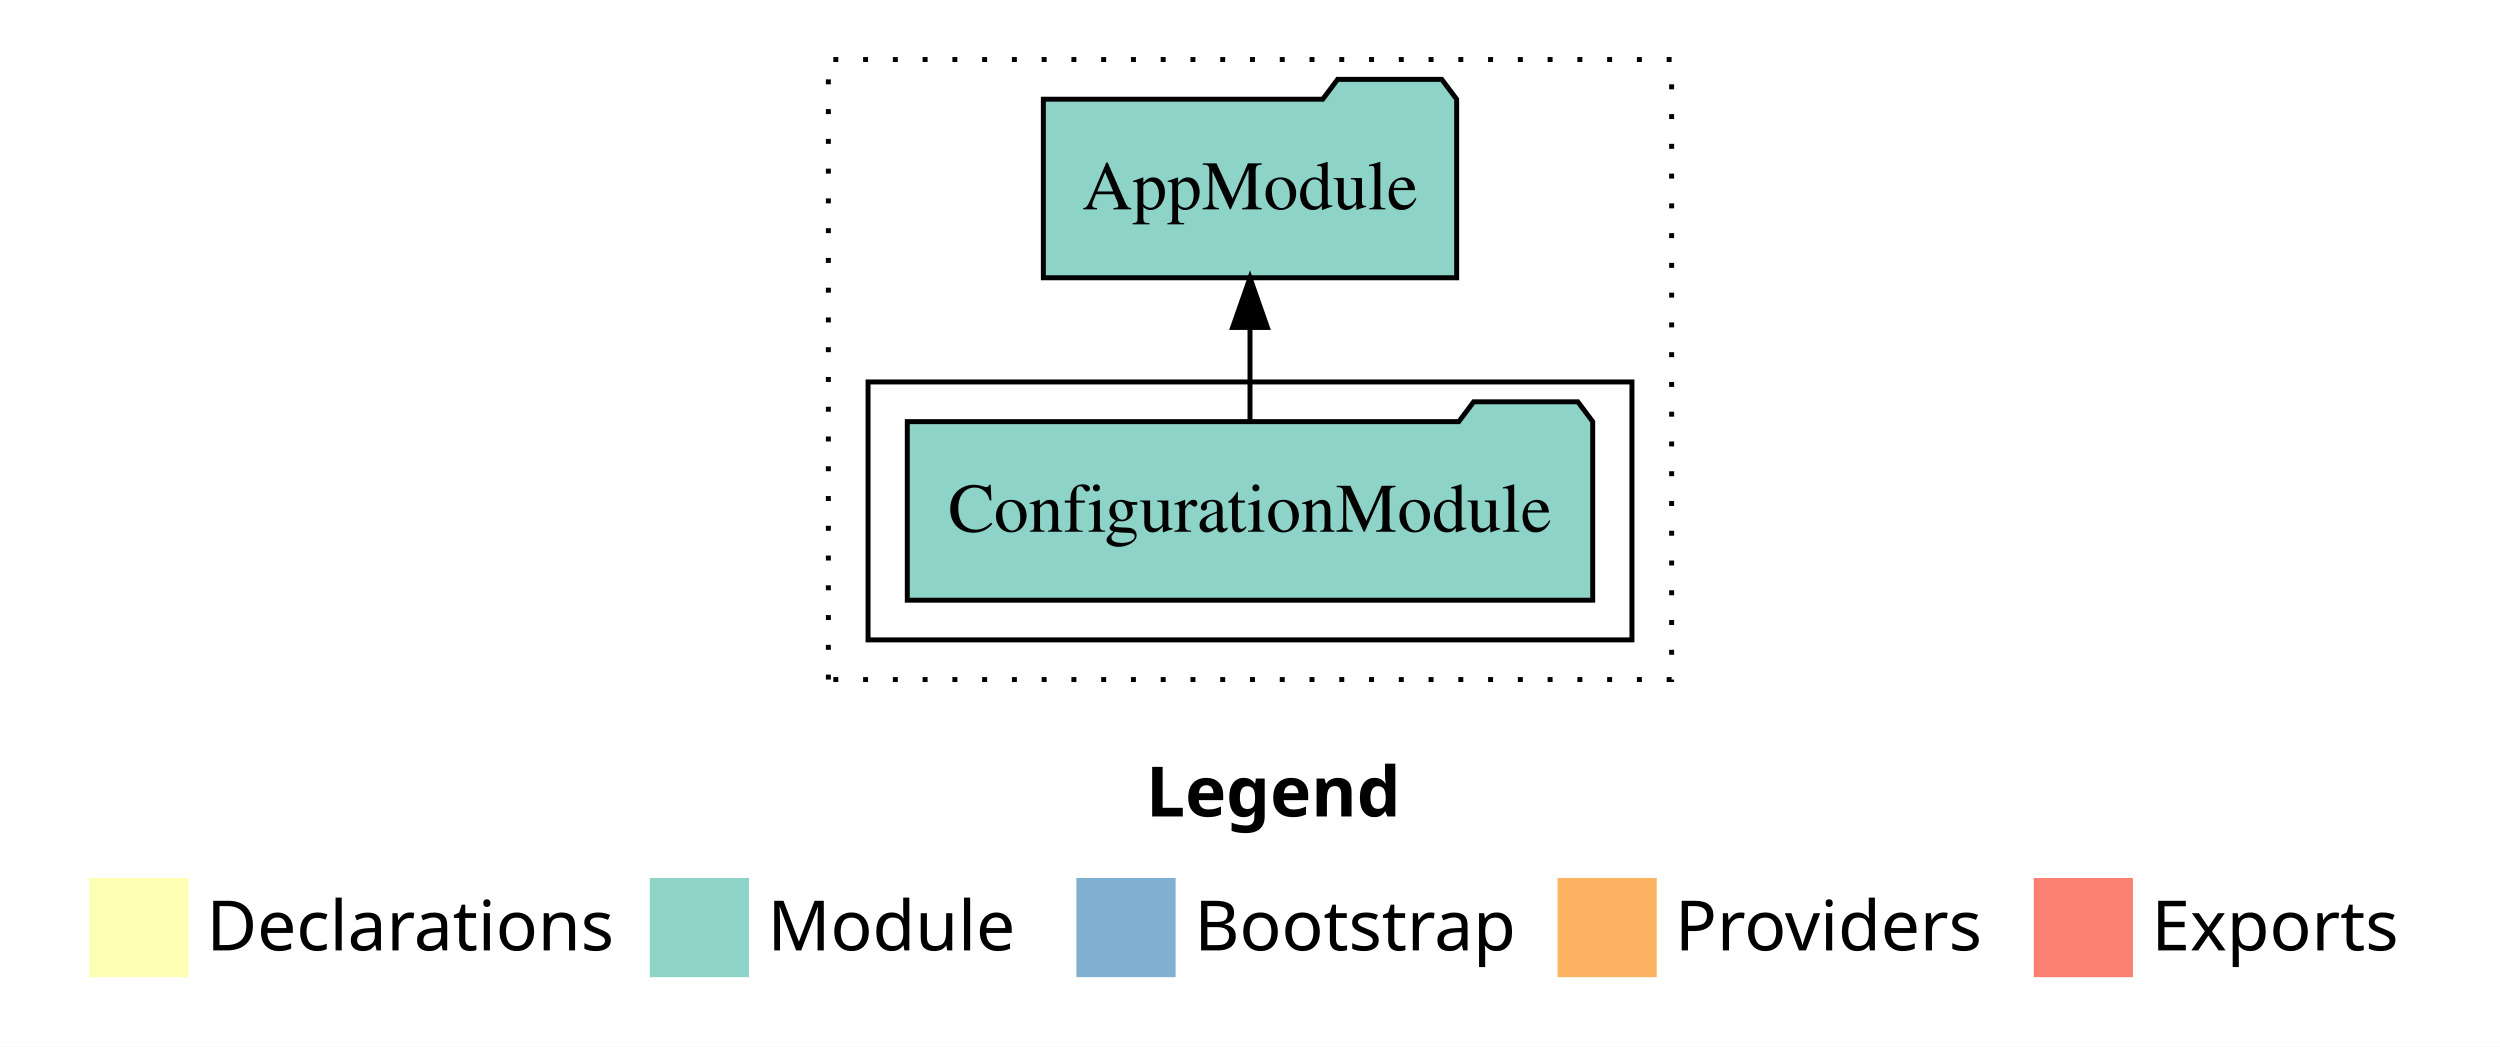
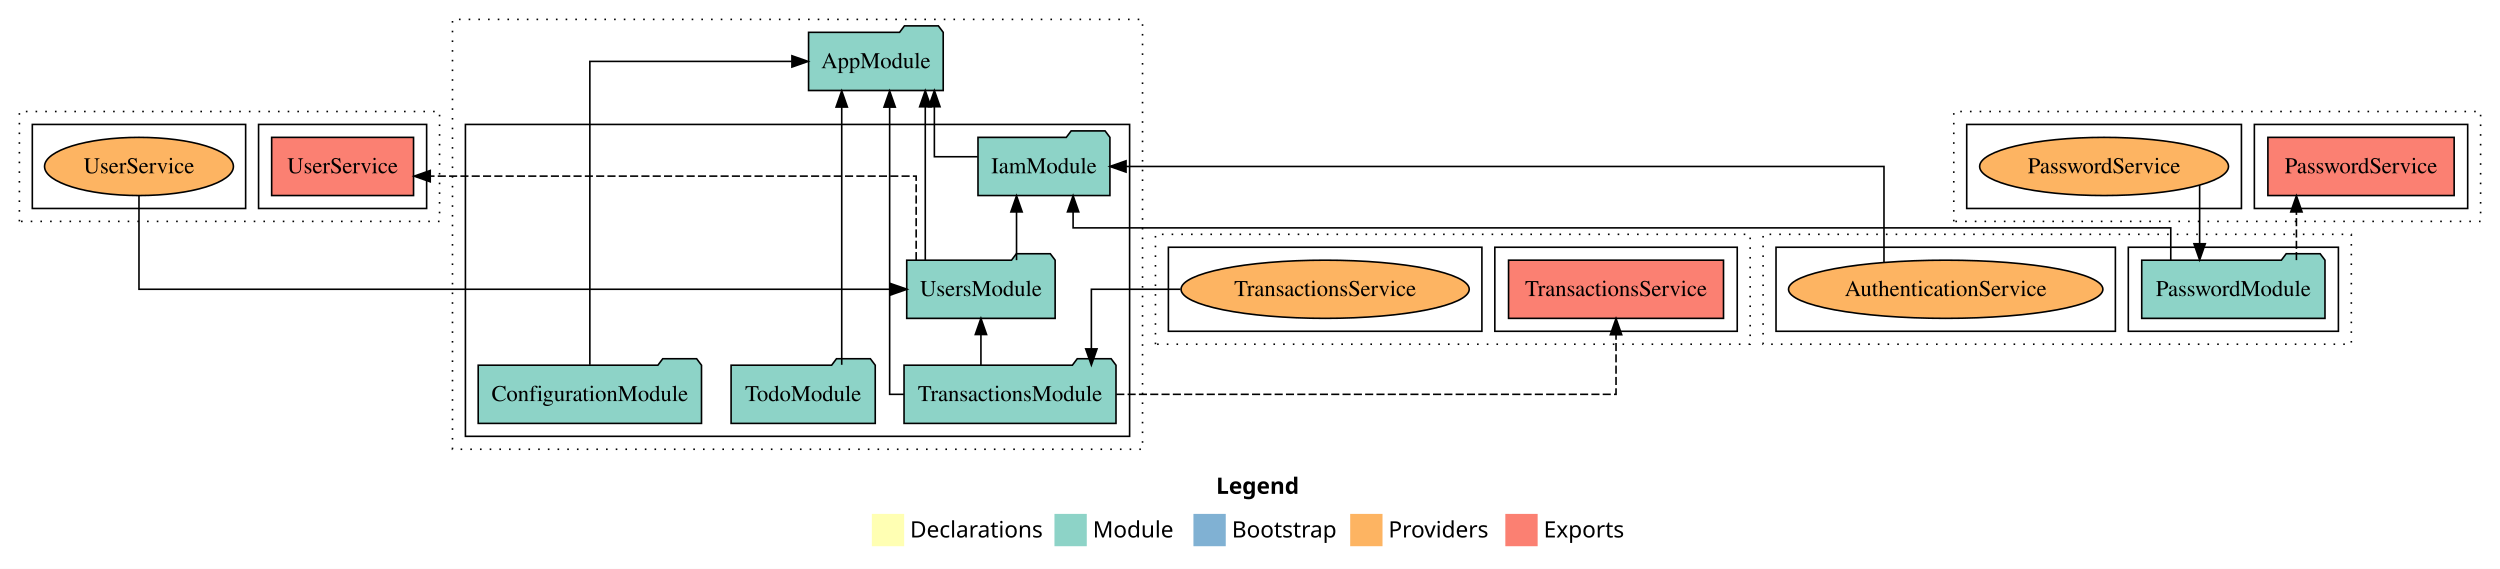
- <svg xmlns="http://www.w3.org/2000/svg" width="504pt" height="211pt" viewBox="0.00 0.00 504.00 211.00">
-   <g id="graph0" class="graph" transform="scale(1 1) rotate(0) translate(4 207)">
-     <polygon fill="white" stroke="transparent" points="-4,4 -4,-207 500,-207 500,4 -4,4" />
-     <text text-anchor="start" x="227.01" y="-42.4" font-family="Times-12" font-weight="bold" font-size="14.00">Legend</text>
-     <polygon fill="#ffffb3" stroke="transparent" points="14,-10 14,-30 34,-30 34,-10 14,-10" />
-     <text text-anchor="start" x="37.63" y="-15.4" font-family="Times-12" font-size="14.00">  Declarations</text>
-     <polygon fill="#8dd3c7" stroke="transparent" points="127,-10 127,-30 147,-30 147,-10 127,-10" />
-     <text text-anchor="start" x="150.73" y="-15.4" font-family="Times-12" font-size="14.00">  Module</text>
-     <polygon fill="#80b1d3" stroke="transparent" points="213,-10 213,-30 233,-30 233,-10 213,-10" />
-     <text text-anchor="start" x="236.78" y="-15.4" font-family="Times-12" font-size="14.00">  Bootstrap</text>
-     <polygon fill="#fdb462" stroke="transparent" points="310,-10 310,-30 330,-30 330,-10 310,-10" />
-     <text text-anchor="start" x="333.67" y="-15.4" font-family="Times-12" font-size="14.00">  Providers</text>
-     <polygon fill="#fb8072" stroke="transparent" points="406,-10 406,-30 426,-30 426,-10 406,-10" />
-     <text text-anchor="start" x="429.73" y="-15.4" font-family="Times-12" font-size="14.00">  Exports</text>
+ <svg xmlns="http://www.w3.org/2000/svg" width="1547pt" height="352pt" viewBox="0.00 0.00 1547.00 352.00">
+   <g id="graph0" class="graph" transform="scale(1 1) rotate(0) translate(4 348)">
+     <polygon fill="white" stroke="transparent" points="-4,4 -4,-348 1543,-348 1543,4 -4,4" />
+     <text text-anchor="start" x="748.51" y="-42.4" font-family="Times-12" font-weight="bold" font-size="14.00">Legend</text>
+     <polygon fill="#ffffb3" stroke="transparent" points="535.5,-10 535.5,-30 555.5,-30 555.5,-10 535.5,-10" />
+     <text text-anchor="start" x="559.13" y="-15.4" font-family="Times-12" font-size="14.00">  Declarations</text>
+     <polygon fill="#8dd3c7" stroke="transparent" points="648.5,-10 648.5,-30 668.5,-30 668.5,-10 648.5,-10" />
+     <text text-anchor="start" x="672.23" y="-15.4" font-family="Times-12" font-size="14.00">  Module</text>
+     <polygon fill="#80b1d3" stroke="transparent" points="734.5,-10 734.5,-30 754.5,-30 754.5,-10 734.5,-10" />
+     <text text-anchor="start" x="758.28" y="-15.4" font-family="Times-12" font-size="14.00">  Bootstrap</text>
+     <polygon fill="#fdb462" stroke="transparent" points="831.5,-10 831.5,-30 851.5,-30 851.5,-10 831.5,-10" />
+     <text text-anchor="start" x="855.17" y="-15.4" font-family="Times-12" font-size="14.00">  Providers</text>
+     <polygon fill="#fb8072" stroke="transparent" points="927.5,-10 927.5,-30 947.5,-30 947.5,-10 927.5,-10" />
+     <text text-anchor="start" x="951.23" y="-15.4" font-family="Times-12" font-size="14.00">  Exports</text>
    <g id="clust1" class="cluster">
-       <polygon fill="none" stroke="black" stroke-dasharray="1,5" points="163,-70 163,-195 333,-195 333,-70 163,-70" />
+       <polygon fill="none" stroke="black" stroke-dasharray="1,5" points="276,-70 276,-336 703,-336 703,-70 276,-70" />
    </g>
    <g id="clust3" class="cluster">
-       <polygon fill="none" stroke="black" points="171,-78 171,-130 325,-130 325,-78 171,-78" />
+       <polygon fill="none" stroke="black" points="284,-78 284,-271 695,-271 695,-78 284,-78" />
+     </g>
+     <g id="clust13" class="cluster">
+       <polygon fill="none" stroke="black" stroke-dasharray="1,5" points="1087,-135 1087,-203 1451,-203 1451,-135 1087,-135" />
+     </g>
+     <g id="clust15" class="cluster">
+       <polygon fill="none" stroke="black" points="1313,-143 1313,-195 1443,-195 1443,-143 1313,-143" />
+     </g>
+     <g id="clust18" class="cluster">
+       <polygon fill="none" stroke="black" points="1095,-143 1095,-195 1305,-195 1305,-143 1095,-143" />
+     </g>
+     <g id="clust19" class="cluster">
+       <polygon fill="none" stroke="black" stroke-dasharray="1,5" points="1205,-211 1205,-279 1531,-279 1531,-211 1205,-211" />
+     </g>
+     <g id="clust22" class="cluster">
+       <polygon fill="none" stroke="black" points="1391,-219 1391,-271 1523,-271 1523,-219 1391,-219" />
+     </g>
+     <g id="clust24" class="cluster">
+       <polygon fill="none" stroke="black" points="1213,-219 1213,-271 1383,-271 1383,-219 1213,-219" />
+     </g>
+     <g id="clust31" class="cluster">
+       <polygon fill="none" stroke="black" stroke-dasharray="1,5" points="711,-135 711,-203 1079,-203 1079,-135 711,-135" />
+     </g>
+     <g id="clust34" class="cluster">
+       <polygon fill="none" stroke="black" points="921,-143 921,-195 1071,-195 1071,-143 921,-143" />
+     </g>
+     <g id="clust36" class="cluster">
+       <polygon fill="none" stroke="black" points="719,-143 719,-195 913,-195 913,-143 719,-143" />
+     </g>
+     <g id="clust37" class="cluster">
+       <polygon fill="none" stroke="black" stroke-dasharray="1,5" points="8,-211 8,-279 268,-279 268,-211 8,-211" />
+     </g>
+     <g id="clust40" class="cluster">
+       <polygon fill="none" stroke="black" points="156,-219 156,-271 260,-271 260,-219 156,-219" />
+     </g>
+     <g id="clust42" class="cluster">
+       <polygon fill="none" stroke="black" points="16,-219 16,-271 148,-271 148,-219 16,-219" />
    </g>
    <g id="node1" class="node">
-       <polygon fill="#8dd3c7" stroke="black" points="317.09,-122 314.09,-126 293.09,-126 290.09,-122 178.91,-122 178.91,-86 317.09,-86 317.09,-122" />
-       <text text-anchor="middle" x="248" y="-99.8" font-family="Times,serif" font-size="14.00">ConfigurationModule</text>
+       <polygon fill="#8dd3c7" stroke="black" points="430.09,-122 427.09,-126 406.09,-126 403.09,-122 291.91,-122 291.91,-86 430.09,-86 430.09,-122" />
+       <text text-anchor="middle" x="361" y="-99.8" font-family="Times,serif" font-size="14.00">ConfigurationModule</text>
+     </g>
+     <g id="node6" class="node">
+       <polygon fill="#8dd3c7" stroke="black" points="579.66,-328 576.66,-332 555.66,-332 552.66,-328 496.34,-328 496.34,-292 579.66,-292 579.66,-328" />
+       <text text-anchor="middle" x="538" y="-305.8" font-family="Times,serif" font-size="14.00">AppModule</text>
+     </g>
+     <g id="edge1" class="edge">
+       <path fill="none" stroke="black" d="M361,-122.28C361,-172.7 361,-310 361,-310 361,-310 486.05,-310 486.05,-310" />
+       <polygon fill="black" stroke="black" points="486.05,-313.5 496.05,-310 486.05,-306.5 486.05,-313.5" />
    </g>
    <g id="node2" class="node">
-       <polygon fill="#8dd3c7" stroke="black" points="289.66,-187 286.66,-191 265.66,-191 262.66,-187 206.34,-187 206.34,-151 289.66,-151 289.66,-187" />
-       <text text-anchor="middle" x="248" y="-164.8" font-family="Times,serif" font-size="14.00">AppModule</text>
+       <polygon fill="#8dd3c7" stroke="black" points="682.82,-263 679.82,-267 658.82,-267 655.82,-263 601.18,-263 601.18,-227 682.82,-227 682.82,-263" />
+       <text text-anchor="middle" x="642" y="-240.8" font-family="Times,serif" font-size="14.00">IamModule</text>
    </g>
-     <g id="edge1" class="edge">
-       <path fill="none" stroke="black" d="M248,-122.11C248,-122.11 248,-140.99 248,-140.99" />
-       <polygon fill="black" stroke="black" points="244.5,-140.99 248,-150.99 251.5,-140.99 244.5,-140.99" />
+     <g id="edge2" class="edge">
+       <path fill="none" stroke="black" d="M600.99,-251C586.71,-251 574.19,-251 574.19,-251 574.19,-251 574.19,-281.98 574.19,-281.98" />
+       <polygon fill="black" stroke="black" points="570.69,-281.98 574.19,-291.98 577.69,-281.98 570.69,-281.98" />
+     </g>
+     <g id="node3" class="node">
+       <polygon fill="#8dd3c7" stroke="black" points="537.6,-122 534.6,-126 513.6,-126 510.6,-122 448.4,-122 448.4,-86 537.6,-86 537.6,-122" />
+       <text text-anchor="middle" x="493" y="-99.8" font-family="Times,serif" font-size="14.00">TodoModule</text>
+     </g>
+     <g id="edge3" class="edge">
+       <path fill="none" stroke="black" d="M516.86,-122.28C516.86,-122.28 516.86,-281.76 516.86,-281.76" />
+       <polygon fill="black" stroke="black" points="513.36,-281.76 516.86,-291.76 520.36,-281.76 513.36,-281.76" />
+     </g>
+     <g id="node4" class="node">
+       <polygon fill="#8dd3c7" stroke="black" points="686.58,-122 683.58,-126 662.58,-126 659.58,-122 555.42,-122 555.42,-86 686.58,-86 686.58,-122" />
+       <text text-anchor="middle" x="621" y="-99.8" font-family="Times,serif" font-size="14.00">TransactionsModule</text>
+     </g>
+     <g id="node5" class="node">
+       <polygon fill="#8dd3c7" stroke="black" points="648.92,-187 645.92,-191 624.92,-191 621.92,-187 557.08,-187 557.08,-151 648.92,-151 648.92,-187" />
+       <text text-anchor="middle" x="603" y="-164.8" font-family="Times,serif" font-size="14.00">UsersModule</text>
+     </g>
+     <g id="edge13" class="edge">
+       <path fill="none" stroke="black" d="M603,-122.11C603,-122.11 603,-140.99 603,-140.99" />
+       <polygon fill="black" stroke="black" points="599.5,-140.99 603,-150.99 606.5,-140.99 599.5,-140.99" />
+     </g>
+     <g id="edge4" class="edge">
+       <path fill="none" stroke="black" d="M555.34,-104C549.94,-104 546.51,-104 546.51,-104 546.51,-104 546.51,-281.72 546.51,-281.72" />
+       <polygon fill="black" stroke="black" points="543.01,-281.72 546.51,-291.72 550.01,-281.72 543.01,-281.72" />
+     </g>
+     <g id="node11" class="node">
+       <polygon fill="#fb8072" stroke="black" points="1062.51,-187 929.49,-187 929.49,-151 1062.51,-151 1062.51,-187" />
+       <text text-anchor="middle" x="996" y="-164.8" font-family="Times,serif" font-size="14.00">TransactionsService </text>
+     </g>
+     <g id="edge11" class="edge">
+       <path fill="none" stroke="black" stroke-dasharray="5,2" d="M686.75,-104C794.3,-104 996,-104 996,-104 996,-104 996,-140.89 996,-140.89" />
+       <polygon fill="black" stroke="black" points="992.5,-140.89 996,-150.89 999.5,-140.89 992.5,-140.89" />
+     </g>
+     <g id="edge7" class="edge">
+       <path fill="none" stroke="black" d="M625.03,-187.01C625.03,-187.01 625.03,-216.85 625.03,-216.85" />
+       <polygon fill="black" stroke="black" points="621.53,-216.85 625.03,-226.85 628.53,-216.85 621.53,-216.85" />
+     </g>
+     <g id="edge5" class="edge">
+       <path fill="none" stroke="black" d="M568.56,-187.14C568.56,-187.14 568.56,-281.93 568.56,-281.93" />
+       <polygon fill="black" stroke="black" points="565.06,-281.92 568.56,-291.93 572.06,-281.93 565.06,-281.92" />
+     </g>
+     <g id="node13" class="node">
+       <polygon fill="#fb8072" stroke="black" points="251.9,-263 164.1,-263 164.1,-227 251.9,-227 251.9,-263" />
+       <text text-anchor="middle" x="208" y="-240.8" font-family="Times,serif" font-size="14.00">UserService </text>
+     </g>
+     <g id="edge14" class="edge">
+       <path fill="none" stroke="black" stroke-dasharray="5,2" d="M562.92,-187.03C562.92,-207.77 562.92,-239 562.92,-239 562.92,-239 262.23,-239 262.23,-239" />
+       <polygon fill="black" stroke="black" points="262.23,-235.5 252.23,-239 262.23,-242.5 262.23,-235.5" />
+     </g>
+     <g id="node7" class="node">
+       <polygon fill="#8dd3c7" stroke="black" points="1434.7,-187 1431.7,-191 1410.7,-191 1407.7,-187 1321.3,-187 1321.3,-151 1434.7,-151 1434.7,-187" />
+       <text text-anchor="middle" x="1378" y="-164.8" font-family="Times,serif" font-size="14.00">PasswordModule</text>
+     </g>
+     <g id="edge6" class="edge">
+       <path fill="none" stroke="black" d="M1339.27,-187.11C1339.27,-196.9 1339.27,-207 1339.27,-207 1339.27,-207 660.03,-207 660.03,-207 660.03,-207 660.03,-216.89 660.03,-216.89" />
+       <polygon fill="black" stroke="black" points="656.53,-216.89 660.03,-226.89 663.53,-216.89 656.53,-216.89" />
+     </g>
+     <g id="node9" class="node">
+       <polygon fill="#fb8072" stroke="black" points="1514.63,-263 1399.37,-263 1399.37,-227 1514.63,-227 1514.63,-263" />
+       <text text-anchor="middle" x="1457" y="-240.8" font-family="Times,serif" font-size="14.00">PasswordService </text>
+     </g>
+     <g id="edge9" class="edge">
+       <path fill="none" stroke="black" stroke-dasharray="5,2" d="M1417.02,-187.01C1417.02,-187.01 1417.02,-216.85 1417.02,-216.85" />
+       <polygon fill="black" stroke="black" points="1413.52,-216.85 1417.02,-226.85 1420.52,-216.85 1413.52,-216.85" />
+     </g>
+     <g id="node8" class="node">
+       <ellipse fill="#fdb462" stroke="black" cx="1200" cy="-169" rx="97.27" ry="18" />
+       <text text-anchor="middle" x="1200" y="-164.8" font-family="Times,serif" font-size="14.00">AuthenticationService</text>
+     </g>
+     <g id="edge8" class="edge">
+       <path fill="none" stroke="black" d="M1161.81,-185.87C1161.81,-208.26 1161.81,-245 1161.81,-245 1161.81,-245 692.79,-245 692.79,-245" />
+       <polygon fill="black" stroke="black" points="692.79,-241.5 682.79,-245 692.79,-248.5 692.79,-241.5" />
+     </g>
+     <g id="node10" class="node">
+       <ellipse fill="#fdb462" stroke="black" cx="1298" cy="-245" rx="77" ry="18" />
+       <text text-anchor="middle" x="1298" y="-240.8" font-family="Times,serif" font-size="14.00">PasswordService</text>
+     </g>
+     <g id="edge10" class="edge">
+       <path fill="none" stroke="black" d="M1357.13,-233.46C1357.13,-233.46 1357.13,-197.17 1357.13,-197.17" />
+       <polygon fill="black" stroke="black" points="1360.63,-197.17 1357.13,-187.17 1353.63,-197.17 1360.63,-197.17" />
+     </g>
+     <g id="node12" class="node">
+       <ellipse fill="#fdb462" stroke="black" cx="816" cy="-169" rx="89.16" ry="18" />
+       <text text-anchor="middle" x="816" y="-164.8" font-family="Times,serif" font-size="14.00">TransactionsService</text>
+     </g>
+     <g id="edge12" class="edge">
+       <path fill="none" stroke="black" d="M726.44,-169C696.85,-169 671.34,-169 671.34,-169 671.34,-169 671.34,-132.11 671.34,-132.11" />
+       <polygon fill="black" stroke="black" points="674.84,-132.11 671.34,-122.11 667.84,-132.11 674.84,-132.11" />
+     </g>
+     <g id="node14" class="node">
+       <ellipse fill="#fdb462" stroke="black" cx="82" cy="-245" rx="58.44" ry="18" />
+       <text text-anchor="middle" x="82" y="-240.8" font-family="Times,serif" font-size="14.00">UserService</text>
+     </g>
+     <g id="edge15" class="edge">
+       <path fill="none" stroke="black" d="M82,-226.99C82,-204.51 82,-169 82,-169 82,-169 547.22,-169 547.22,-169" />
+       <polygon fill="black" stroke="black" points="547.22,-172.5 557.22,-169 547.22,-165.5 547.22,-172.5" />
    </g>
  </g>
</svg>
